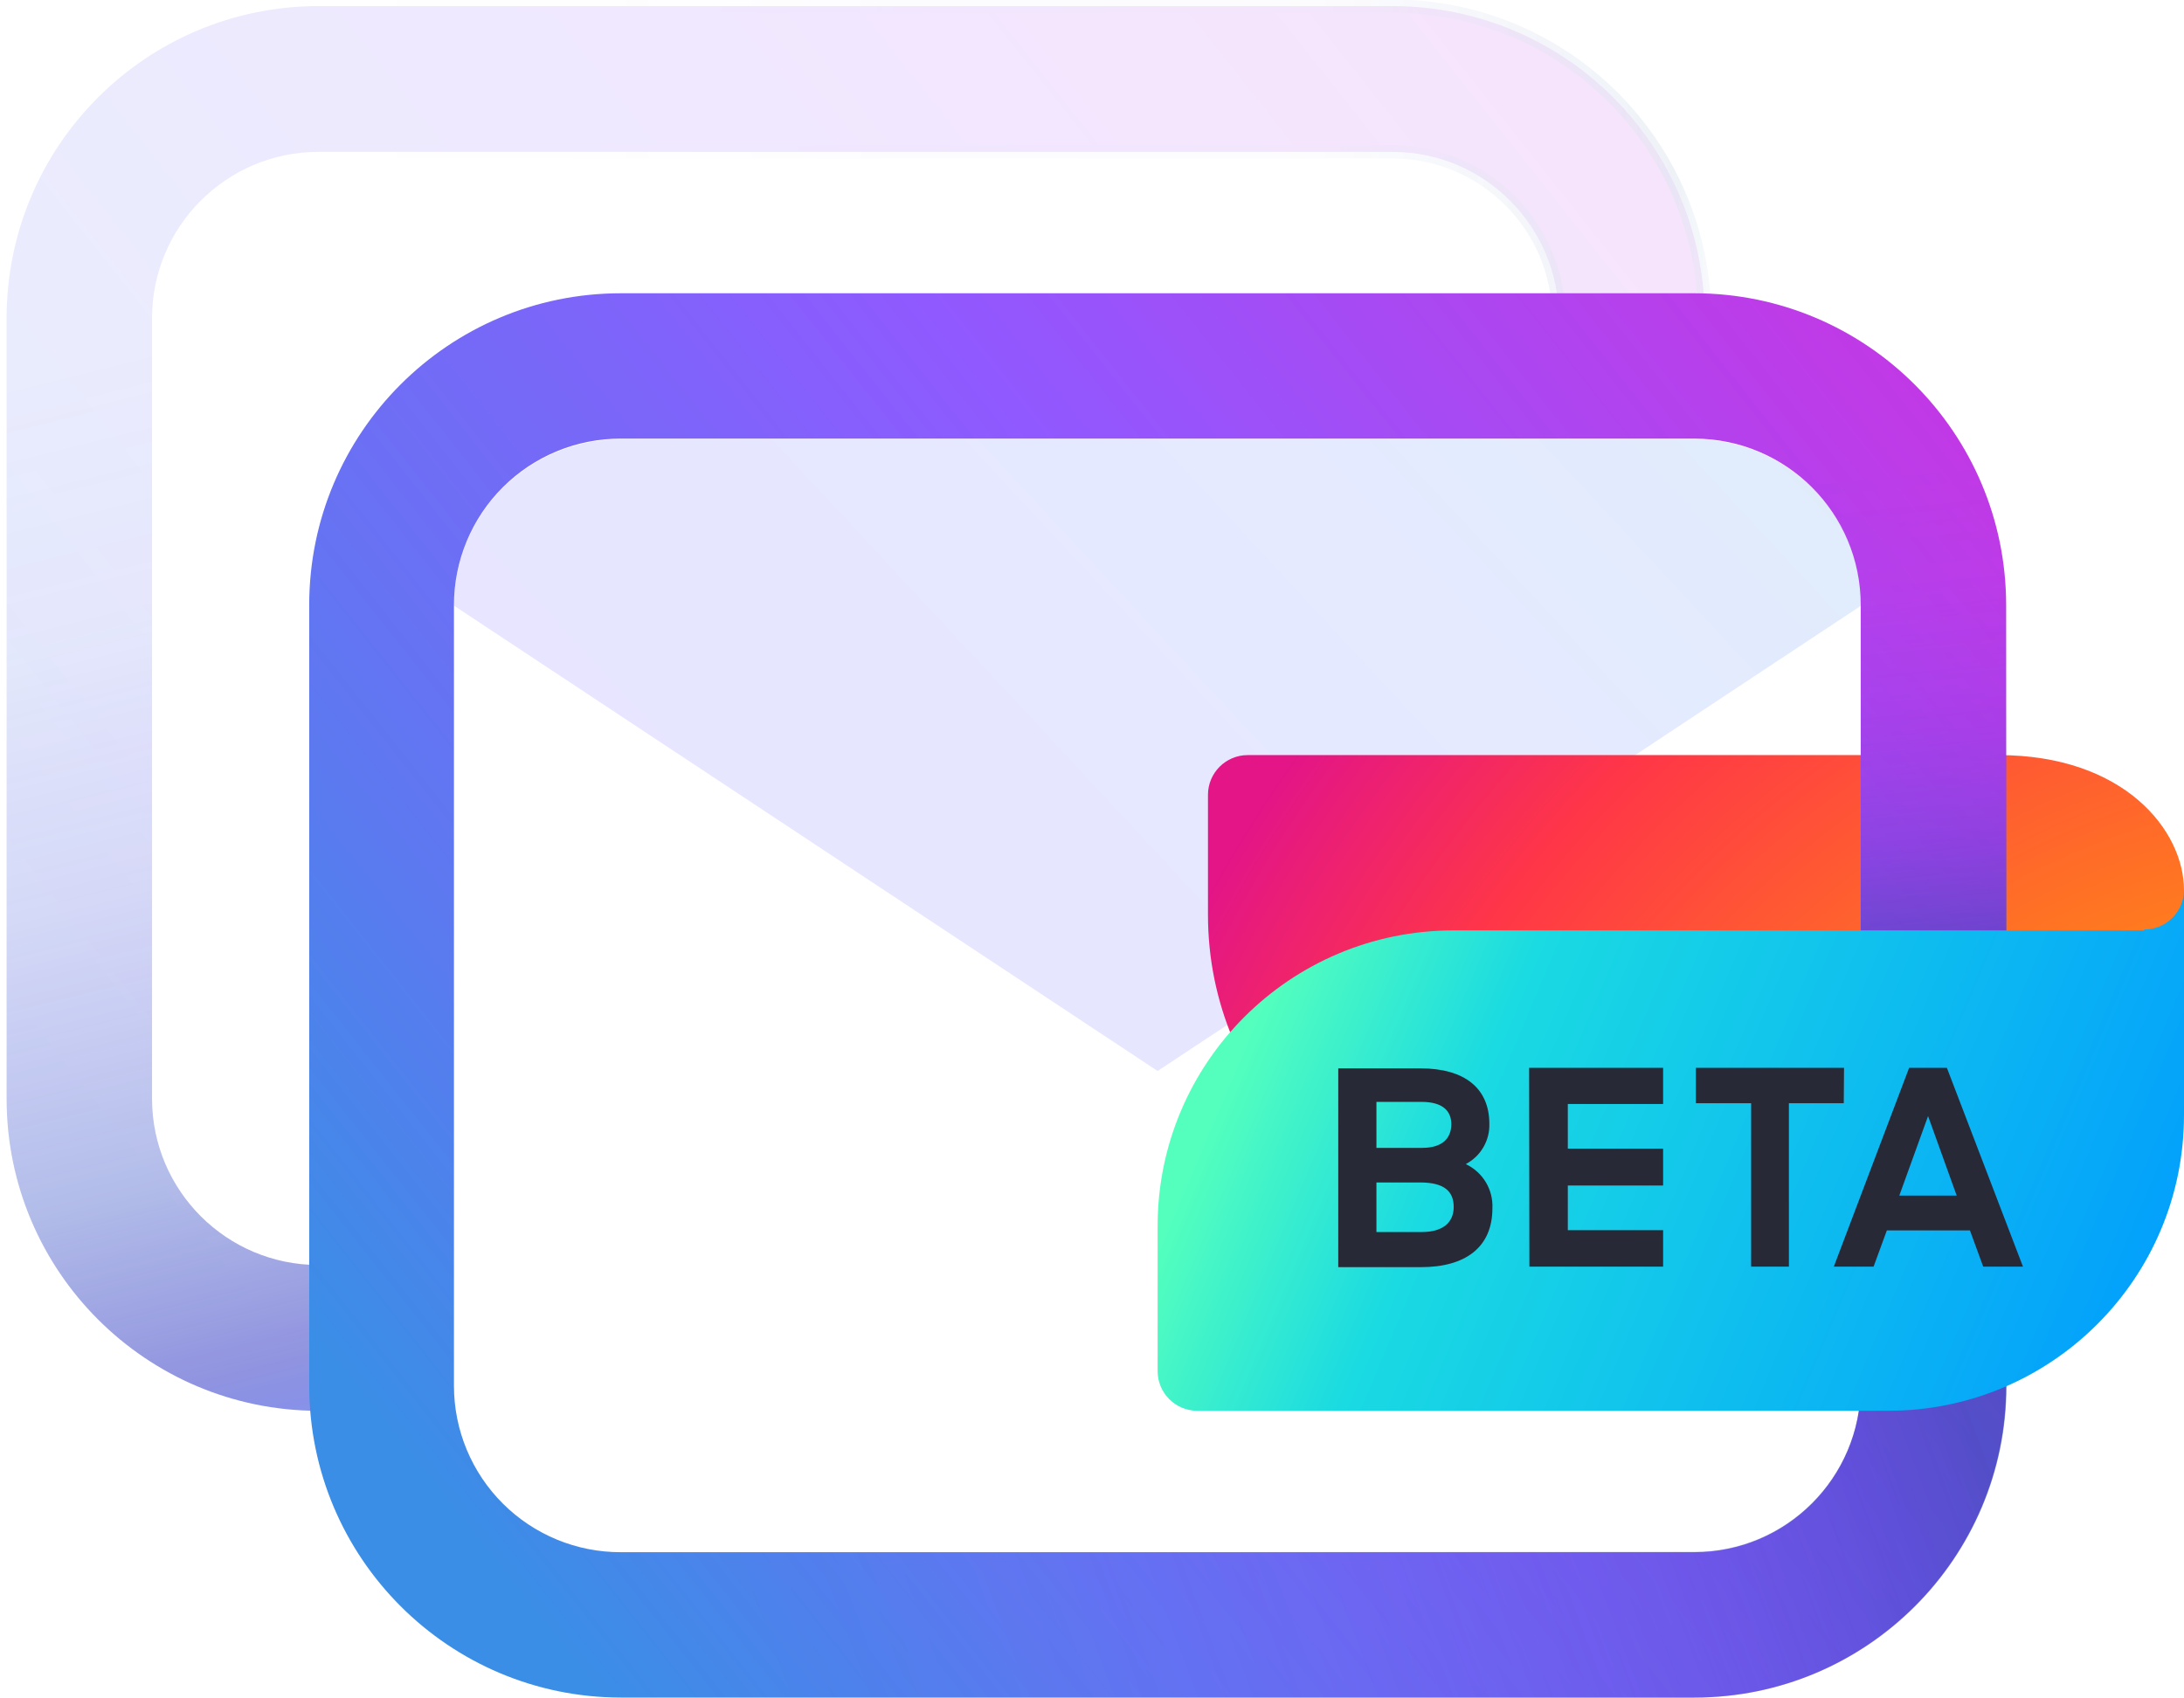
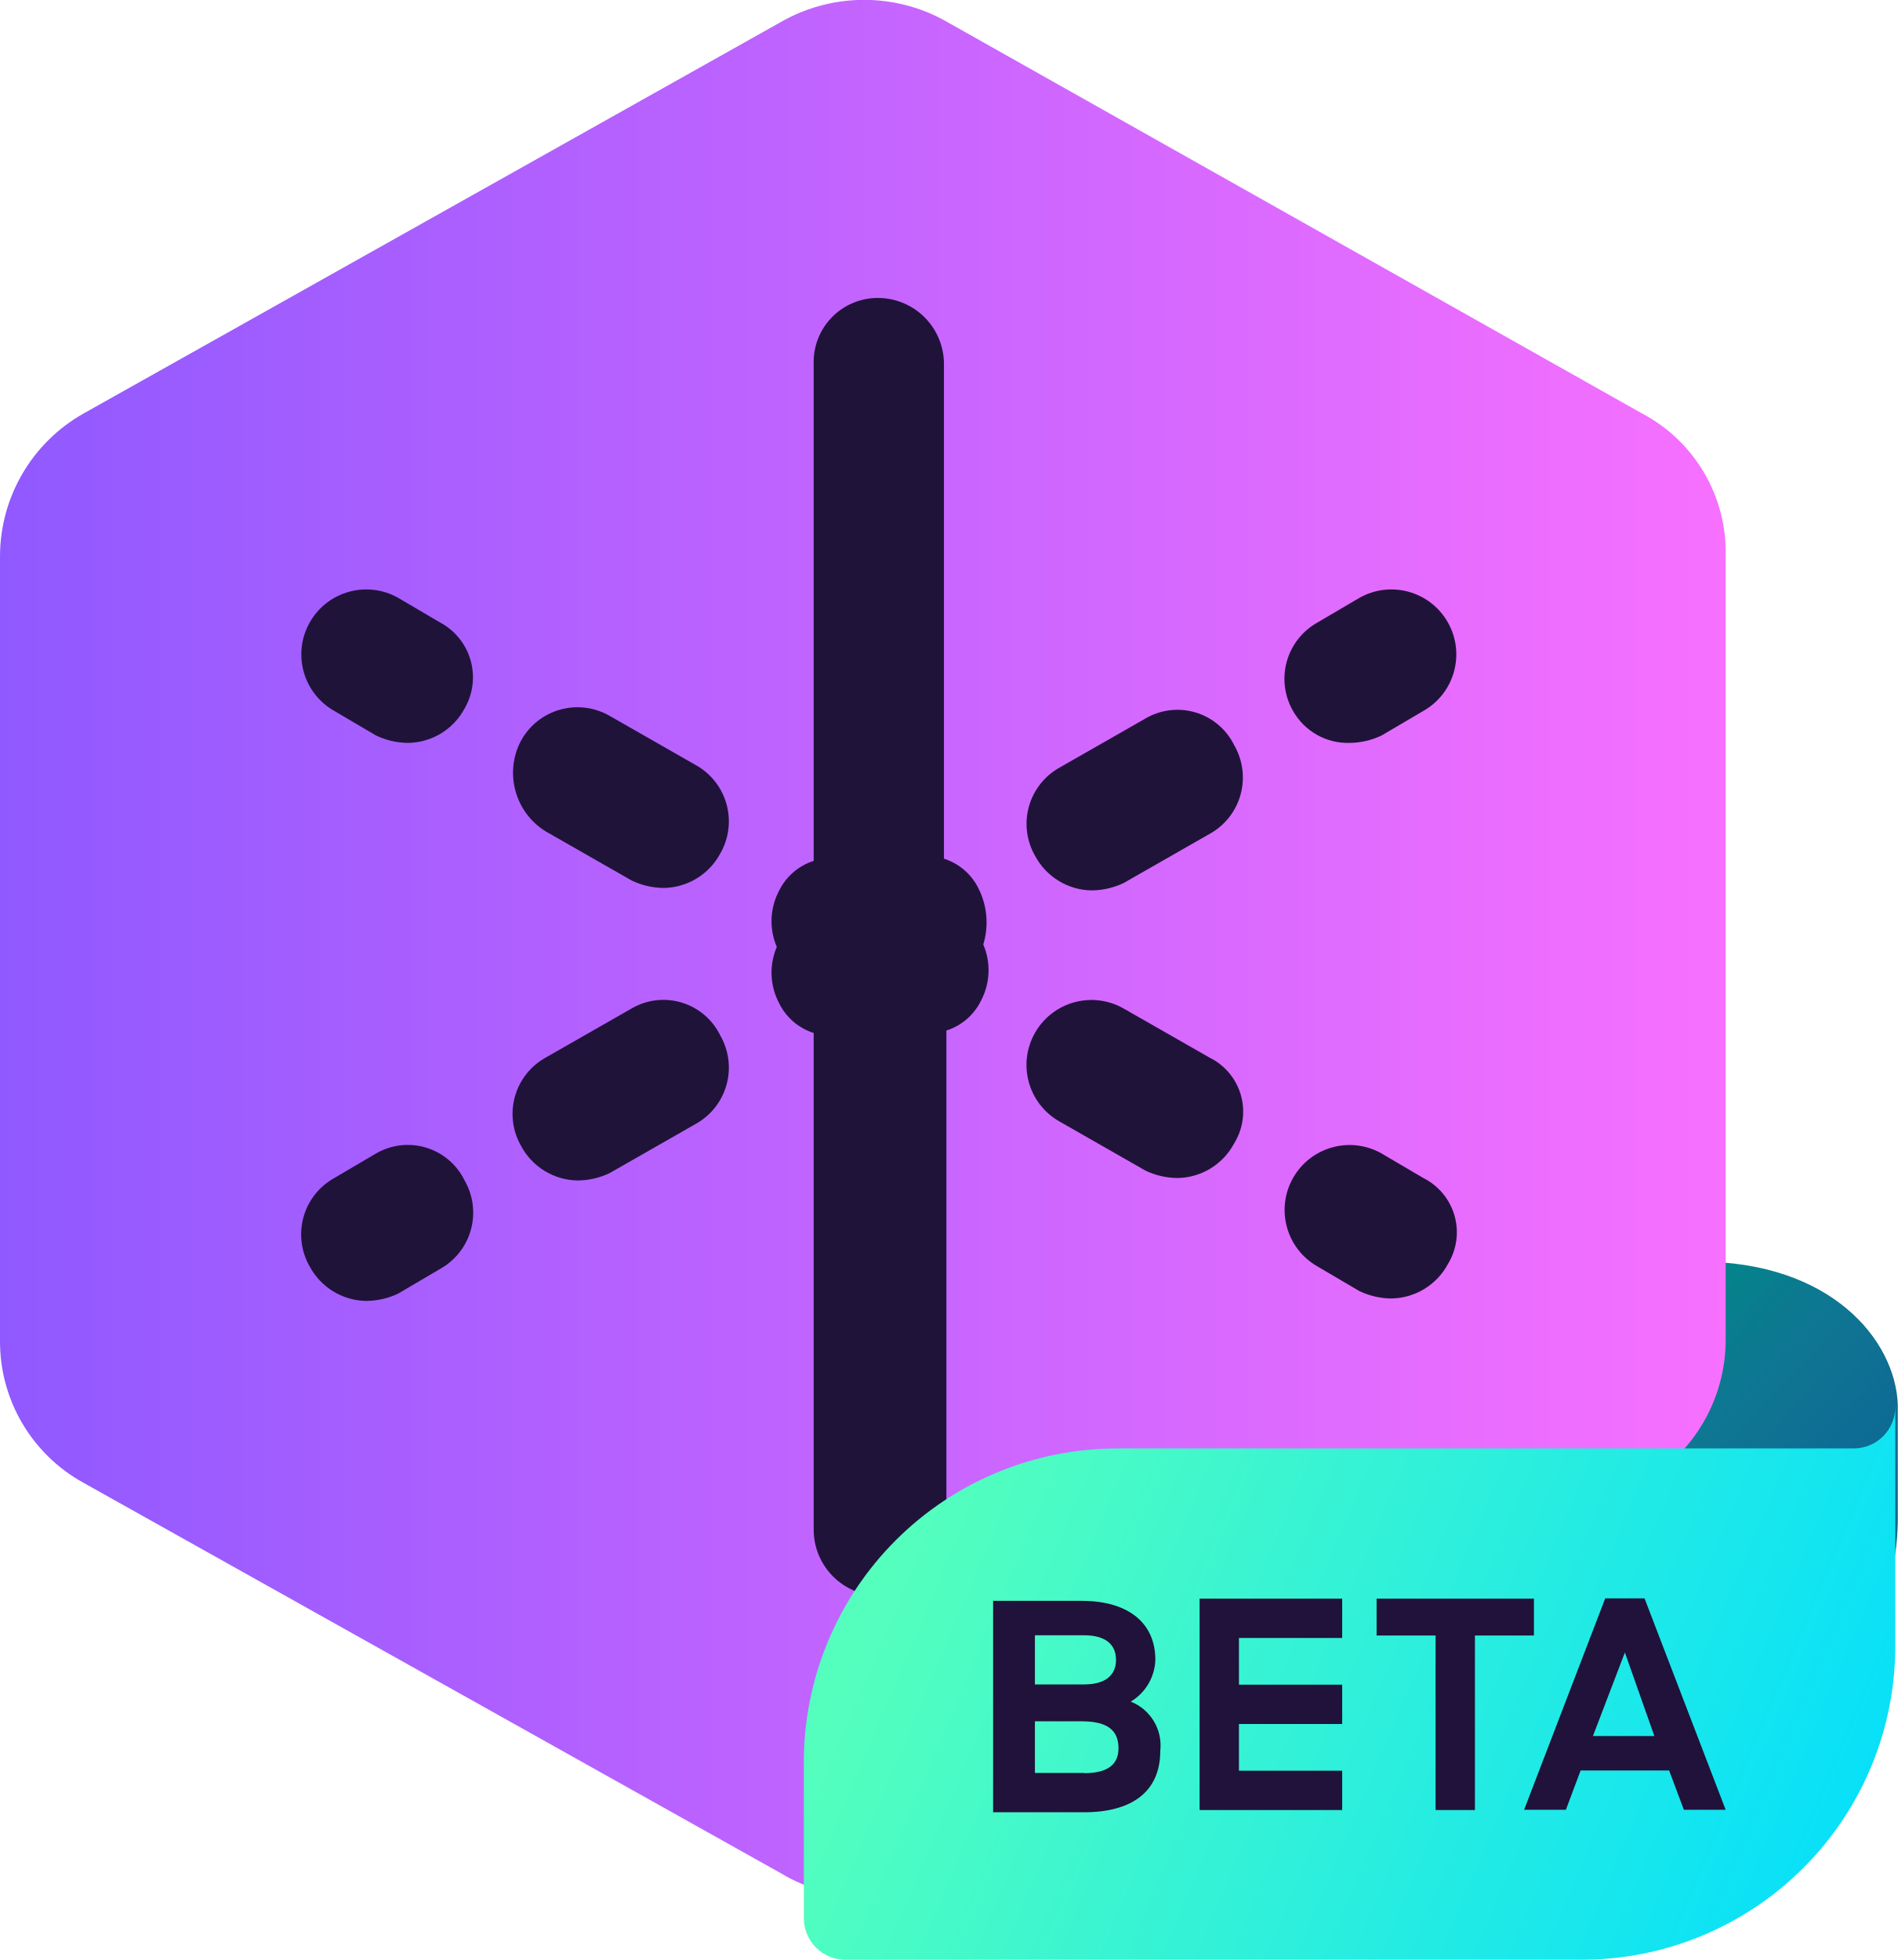
- <svg xmlns="http://www.w3.org/2000/svg" xmlns:xlink="http://www.w3.org/1999/xlink" id="e29513c1-7f7a-4842-90dc-730c6061bfbb" data-name="Layer 1" viewBox="0 0 164.78 128.1">
+ <svg xmlns="http://www.w3.org/2000/svg" id="ac9cf9b5-1085-4e9a-96e6-020ea2b619ea" data-name="Layer 1" viewBox="0 0 77.2 79.73">
  <defs>
-     <linearGradient id="e0db69ba-6520-45b1-b4c0-d4fce9a79030" x1="-6.85" y1="82.67" x2="108.54" y2="-8.68" gradientUnits="userSpaceOnUse">
-       <stop offset="0.05" stop-color="#3a8ee6" />
-       <stop offset="0.24" stop-color="#5c79f0" />
-       <stop offset="0.63" stop-color="#9059ff" />
-       <stop offset="1" stop-color="#c139e6" />
+     <linearGradient id="a66997ef-fb0e-4e6f-876d-4de5b6eae4e0" x1="460.66" y1="-120.15" x2="449.39" y2="-109.49" gradientTransform="matrix(1, 0, 0, -1, -389, -47.01)" gradientUnits="userSpaceOnUse">
+       <stop offset="0" stop-color="#054096" stop-opacity="0.5" />
+       <stop offset="0.1" stop-color="#173ba1" stop-opacity="0.44" />
+       <stop offset="0.29" stop-color="#3434b3" stop-opacity="0.33" />
+       <stop offset="0.49" stop-color="#482ec1" stop-opacity="0.22" />
+       <stop offset="0.68" stop-color="#552bc8" stop-opacity="0.11" />
+       <stop offset="0.86" stop-color="#592acb" stop-opacity="0" />
    </linearGradient>
-     <linearGradient id="edd4f5d4-761b-474c-a04c-516ea2cf5cea" x1="2.15" y1="57.03" x2="131.26" y2="57.03" gradientUnits="userSpaceOnUse">
-       <stop offset="0.14" stop-color="#6a2bea" stop-opacity="0" />
-       <stop offset="0.34" stop-color="#642de4" stop-opacity="0.03" />
-       <stop offset="0.55" stop-color="#5131d3" stop-opacity="0.12" />
-       <stop offset="0.76" stop-color="#3139b7" stop-opacity="0.1" />
-       <stop offset="0.92" stop-color="#0c4296" stop-opacity="0.4" />
-       <stop offset="0.98" stop-color="#054490" stop-opacity="0.48" />
-       <stop offset="1" stop-color="#00458b" stop-opacity="0.2" />
+     <linearGradient id="b48d86ae-7395-4ce7-aee4-e164686c0a64" x1="3.39" y1="42.56" x2="73.6" y2="42.56" gradientTransform="matrix(1, 0, 0, -1, 0, 82.99)" gradientUnits="userSpaceOnUse">
+       <stop offset="0" stop-color="#9059ff" />
+       <stop offset="1" stop-color="#f770ff" />
    </linearGradient>
-     <linearGradient id="e41f5666-12f9-4749-8658-1409eb22e7de" x1="127.7" y1="10.94" x2="8.11" y2="122.24" gradientUnits="userSpaceOnUse">
-       <stop offset="0.05" stop-color="#2e7fe2" />
-       <stop offset="0.24" stop-color="#4f72ff" />
-       <stop offset="0.63" stop-color="#604aff" />
-       <stop offset="1" stop-color="#8639e6" />
-     </linearGradient>
-     <linearGradient id="a4be2107-6c18-458d-a064-96b95c80d583" x1="-1.73" y1="18.7" x2="22.04" y2="114.51" gradientUnits="userSpaceOnUse">
-       <stop offset="0.14" stop-color="#6a2bea" stop-opacity="0" />
-       <stop offset="0.34" stop-color="#642de4" stop-opacity="0.03" />
-       <stop offset="0.55" stop-color="#5131d3" stop-opacity="0.12" />
-       <stop offset="0.76" stop-color="#3139b7" stop-opacity="0.27" />
-       <stop offset="0.92" stop-color="#3630c1" stop-opacity="0.48" />
-       <stop offset="1" stop-color="#1830e7" stop-opacity="0.5" />
-     </linearGradient>
-     <radialGradient id="f6aa3fe3-f2aa-49e7-ab3b-940d902145aa" cx="189.75" cy="124.54" fx="174.551" r="110.37" gradientUnits="userSpaceOnUse">
-       <stop offset="0" stop-color="#fff44f" />
-       <stop offset="0.35" stop-color="#ff980e" />
-       <stop offset="0.8" stop-color="#ff3647" />
-       <stop offset="1" stop-color="#e31587" />
-     </radialGradient>
-     <linearGradient id="e8250e15-9a65-4baa-bdff-ef6cf74a613d" x1="31.79" y1="124.33" x2="147.18" y2="32.98" xlink:href="#e0db69ba-6520-45b1-b4c0-d4fce9a79030" />
-     <linearGradient id="adfb76fb-bc8f-438c-b099-2ec912b9a77f" x1="39.42" y1="120" x2="39.42" y2="120" gradientUnits="userSpaceOnUse">
-       <stop offset="0" stop-color="#3a8ee6" />
-       <stop offset="0.24" stop-color="#5c79f0" />
-       <stop offset="0.63" stop-color="#9059ff" />
-       <stop offset="1" stop-color="#c139e6" />
-     </linearGradient>
-     <linearGradient id="e2c142a2-90d4-4fc7-8427-2f3eae3aad0b" x1="48.43" y1="142.34" x2="148.65" y2="104.79" gradientUnits="userSpaceOnUse">
-       <stop offset="0.14" stop-color="#6a2bea" stop-opacity="0" />
-       <stop offset="0.34" stop-color="#642de4" stop-opacity="0.03" />
-       <stop offset="0.55" stop-color="#5131d3" stop-opacity="0.12" />
-       <stop offset="0.76" stop-color="#3139b7" stop-opacity="0.27" />
-       <stop offset="0.98" stop-color="#054490" stop-opacity="0.48" />
-       <stop offset="1" stop-color="#00458b" stop-opacity="0.5" />
-     </linearGradient>
-     <linearGradient id="ae7a0dab-bfb2-4029-b555-8197230fe5c7" x1="96.67" y1="37.42" x2="100.99" y2="81.73" xlink:href="#e2c142a2-90d4-4fc7-8427-2f3eae3aad0b" />
-     <linearGradient id="b4c57521-7891-4c60-b01c-121903985756" x1="89.49" y1="64.74" x2="89.49" y2="64.74" xlink:href="#e0db69ba-6520-45b1-b4c0-d4fce9a79030" />
-     <linearGradient id="f765bde3-077a-4430-b01f-7a4cf227dd18" x1="98" y1="60.63" x2="168.8" y2="30.67" gradientTransform="matrix(1, 0, 0, -1, 0, 137.71)" gradientUnits="userSpaceOnUse">
+     <linearGradient id="e8162fac-7737-4f4e-98cd-a6a4256d8940" x1="40.92" y1="20.28" x2="81.59" y2="3.07" gradientTransform="matrix(1, 0, 0, -1, 0, 82.99)" gradientUnits="userSpaceOnUse">
      <stop offset="0" stop-color="#54ffbd" />
-       <stop offset="0.23" stop-color="#1adae2" />
-       <stop offset="1" stop-color="#09f" />
+       <stop offset="1" stop-color="#0df" />
    </linearGradient>
  </defs>
-   <path d="M26.16,110A23.54,23.54,0,0,1,2.65,86.5V27.56A23.54,23.54,0,0,1,26.16,4h81.09a23.54,23.54,0,0,1,23.51,23.52v5.13h-11V27.56A12.56,12.56,0,0,0,107.25,15H26.16A12.56,12.56,0,0,0,13.62,27.56V86.5A12.56,12.56,0,0,0,26.16,99Z" transform="translate(-2.15 -3.54)" stroke-miterlimit="10" opacity="0.14" fill="url(#e0db69ba-6520-45b1-b4c0-d4fce9a79030)" stroke="url(#edd4f5d4-761b-474c-a04c-516ea2cf5cea)" />
-   <path d="M130,36.69H49A12.56,12.56,0,0,0,36.4,49.24L89.49,84.36l53.08-35.12A12.56,12.56,0,0,0,130,36.69Z" transform="translate(-2.15 -3.54)" fill-opacity="0.15" fill="url(#e41f5666-12f9-4749-8658-1409eb22e7de)" />
-   <path d="M13.62,27.56V86.5A12.56,12.56,0,0,0,26.16,99v11A23.54,23.54,0,0,1,2.65,86.5V27.56" transform="translate(-2.15 -3.54)" fill="url(#a4be2107-6c18-458d-a064-96b95c80d583)" style="isolation:isolate" />
-   <path d="M153,60.52H96.29a3,3,0,0,0-3,3v9.06a24.18,24.18,0,0,0,24.18,24.18H148.8a18.13,18.13,0,0,0,18.13-18.13V70.72c0-4.53-4.53-10.2-14-10.2Z" transform="translate(-2.15 -3.54)" fill="url(#f6aa3fe3-f2aa-49e7-ab3b-940d902145aa)" />
-   <path d="M130,131.64H49a23.54,23.54,0,0,1-23.52-23.51V49.19A23.52,23.52,0,0,1,49,25.67H130a23.54,23.54,0,0,1,23.51,23.52v58.94A23.53,23.53,0,0,1,130,131.64ZM49,36.64A12.56,12.56,0,0,0,36.4,49.19v58.94A12.56,12.56,0,0,0,49,120.67H130a12.55,12.55,0,0,0,12.54-12.54V49.19A12.56,12.56,0,0,0,130,36.64Z" transform="translate(-2.15 -3.54)" fill="url(#e8250e15-9a65-4baa-bdff-ef6cf74a613d)" />
-   <path d="M39.42,120" transform="translate(-2.15 -3.54)" fill="none" stroke-linecap="round" stroke-linejoin="round" stroke-width="29" stroke="url(#adfb76fb-bc8f-438c-b099-2ec912b9a77f)" />
-   <path d="M153.54,108.13A23.53,23.53,0,0,1,130,131.64H49v-11H130a12.55,12.55,0,0,0,12.54-12.54" transform="translate(-2.15 -3.54)" opacity="0.9" fill="url(#e2c142a2-90d4-4fc7-8427-2f3eae3aad0b)" style="isolation:isolate" />
-   <path d="M153.54,108.13V49.19A23.54,23.54,0,0,0,130,25.67v11a12.56,12.56,0,0,1,12.54,12.55v58.94M49,120.67" transform="translate(-2.15 -3.54)" opacity="0.9" fill="url(#ae7a0dab-bfb2-4029-b555-8197230fe5c7)" style="isolation:isolate" />
-   <path d="M89.49,64.74" transform="translate(-2.15 -3.54)" fill="url(#b4c57521-7891-4c60-b01c-121903985756)" />
-   <path d="M163.91,73.75h-52.1A22.32,22.32,0,0,0,89.49,96.07h0V107a3,3,0,0,0,3,3H144.6a22.32,22.32,0,0,0,22.33-22.32v-17a3,3,0,0,1-3,3Z" transform="translate(-2.15 -3.54)" fill="url(#f765bde3-077a-4430-b01f-7a4cf227dd18)" />
-   <path d="M112.8,91.35a3.32,3.32,0,0,0,1.72-3c0-2.69-1.87-4.19-5.19-4.19h-6.21v15h6.25c3.32,0,5.38-1.48,5.38-4.44a3.5,3.5,0,0,0-2-3.33ZM106,86.69h3.41c1.52,0,2.24.63,2.24,1.68s-.66,1.79-2.2,1.79H106Zm3.43,9.82H106V92.77h3.3c1.83,0,2.53.68,2.53,1.85s-.82,1.89-2.4,1.89Zm8.11,2.61h10.09V96.37h-7.19V93h7.19V90.22h-7.19V86.85h7.19V84.12H117.52Zm23.74-15H130.1v2.67h4.17V99.12h2.85V86.79h4.14Zm7.76,0h-2.85l-5.68,15h3l1-2.73h6.27l1,2.73h3Zm-3.59,9.64,2.17-6,2.16,6Z" transform="translate(-2.15 -3.54)" fill="#282936" />
+   <path d="M72.49,53.19H40a1.69,1.69,0,0,0-1.7,1.7v5.2A13.87,13.87,0,0,0,52.19,74h18a10.39,10.39,0,0,0,10.4-10.4V59C80.49,56.39,77.89,53.19,72.49,53.19Z" transform="translate(-3.39 -1.87)" fill="#008787" />
+   <g opacity="0.9">
+     <path d="M72.49,53.19H40a1.69,1.69,0,0,0-1.7,1.7v5.2A13.87,13.87,0,0,0,52.19,74h18a10.39,10.39,0,0,0,10.4-10.4V59C80.49,56.39,77.89,53.19,72.49,53.19Z" transform="translate(-3.39 -1.87)" fill="url(#a66997ef-fb0e-4e6f-876d-4de5b6eae4e0)" />
+   </g>
+   <path d="M70.19,18.69l-28.4-16a6.81,6.81,0,0,0-6.5,0l-28.5,16a6.68,6.68,0,0,0-3.4,5.8v31.9a6.56,6.56,0,0,0,3.4,5.8l28.4,15.9a6.29,6.29,0,0,0,3.3.9,6.56,6.56,0,0,0,3.3-.9l28.4-15.9a6.68,6.68,0,0,0,3.4-5.8V24.49A6.38,6.38,0,0,0,70.19,18.69Z" transform="translate(-3.39 -1.87)" fill="url(#b48d86ae-7395-4ce7-aee4-e164686c0a64)" />
+   <path d="M18.69,48.79l-1.7,1a2.62,2.62,0,0,0-1,3.6,2.65,2.65,0,0,0,2.3,1.4,3.08,3.08,0,0,0,1.3-.3l1.7-1a2.62,2.62,0,0,0,1-3.6A2.57,2.57,0,0,0,18.69,48.79Z" transform="translate(-3.39 -1.87)" fill="#20133a" />
+   <path d="M29.09,42.89l-3.5,2a2.62,2.62,0,0,0-1,3.6,2.65,2.65,0,0,0,2.3,1.4,3.08,3.08,0,0,0,1.3-.3l3.5-2a2.62,2.62,0,0,0,1-3.6A2.57,2.57,0,0,0,29.09,42.89Z" transform="translate(-3.39 -1.87)" fill="#20133a" />
+   <path d="M43.19,38a2.36,2.36,0,0,0-1.4-1.2V16.69a2.69,2.69,0,0,0-2.7-2.7,2.61,2.61,0,0,0-2.6,2.7v20.2a2.36,2.36,0,0,0-1.4,1.2,2.66,2.66,0,0,0-.1,2.3,2.66,2.66,0,0,0,.1,2.3,2.36,2.36,0,0,0,1.4,1.2v20.2a2.7,2.7,0,0,0,5.4,0V43.79a2.36,2.36,0,0,0,1.4-1.2,2.66,2.66,0,0,0,.1-2.3A3.08,3.08,0,0,0,43.19,38Z" transform="translate(-3.39 -1.87)" fill="#20133a" />
+   <path d="M50,31.09l-3.5,2a2.62,2.62,0,0,0-1,3.6,2.65,2.65,0,0,0,2.3,1.4,3.08,3.08,0,0,0,1.3-.3l3.5-2a2.62,2.62,0,0,0,1-3.6A2.57,2.57,0,0,0,50,31.09Z" transform="translate(-3.39 -1.87)" fill="#20133a" />
+   <path d="M58.29,32.09a3.08,3.08,0,0,0,1.3-.3l1.7-1a2.64,2.64,0,1,0-2.6-4.6l-1.7,1a2.62,2.62,0,0,0-1,3.6A2.56,2.56,0,0,0,58.29,32.09Z" transform="translate(-3.39 -1.87)" fill="#20133a" />
+   <path d="M61.29,49.79l-1.7-1a2.64,2.64,0,0,0-2.6,4.6l1.7,1a3.08,3.08,0,0,0,1.3.3,2.65,2.65,0,0,0,2.3-1.4A2.47,2.47,0,0,0,61.29,49.79Z" transform="translate(-3.39 -1.87)" fill="#20133a" />
+   <path d="M52.59,44.89l-3.5-2a2.64,2.64,0,1,0-2.6,4.6l3.5,2a3.08,3.08,0,0,0,1.3.3,2.65,2.65,0,0,0,2.3-1.4A2.45,2.45,0,0,0,52.59,44.89Z" transform="translate(-3.39 -1.87)" fill="#20133a" />
+   <path d="M25.59,35.69l3.5,2a3.08,3.08,0,0,0,1.3.3,2.65,2.65,0,0,0,2.3-1.4,2.62,2.62,0,0,0-1-3.6l-3.5-2a2.62,2.62,0,0,0-3.6,1A2.8,2.8,0,0,0,25.59,35.69Z" transform="translate(-3.39 -1.87)" fill="#20133a" />
+   <path d="M21.29,27.19l-1.7-1a2.64,2.64,0,1,0-2.6,4.6l1.7,1a3.08,3.08,0,0,0,1.3.3,2.65,2.65,0,0,0,2.3-1.4A2.53,2.53,0,0,0,21.29,27.19Z" transform="translate(-3.39 -1.87)" fill="#20133a" />
+   <path d="M78.79,60.79H48.89a12.76,12.76,0,0,0-12.8,12.8v6.3a1.69,1.69,0,0,0,1.7,1.7h29.9a12.76,12.76,0,0,0,12.8-12.8v-9.7A1.69,1.69,0,0,1,78.79,60.79Z" transform="translate(-3.39 -1.87)" fill="url(#e8162fac-7737-4f4e-98cd-a6a4256d8940)" />
+   <path d="M49.39,71.09a2.06,2.06,0,0,0,1-1.7c0-1.5-1.1-2.4-3-2.4h-3.6v8.6h3.7c1.9,0,3.1-.8,3.1-2.5A1.92,1.92,0,0,0,49.39,71.09Zm-3.9-2.7h2c.9,0,1.3.4,1.3,1s-.4,1-1.3,1h-2Zm2,5.6h-2v-2.1h1.9c1.1,0,1.5.4,1.5,1.1S48.39,74,47.49,74Z" transform="translate(-3.39 -1.87)" fill="#20123a" />
+   <polygon points="48.8 73.63 54.6 73.63 54.6 72.03 50.4 72.03 50.4 70.13 54.6 70.13 54.6 68.53 50.4 68.53 50.4 66.63 54.6 66.63 54.6 65.03 48.8 65.03 48.8 73.63" fill="#20123a" />
+   <polygon points="62.4 65.03 56 65.03 56 66.53 58.4 66.53 58.4 73.63 60 73.63 60 66.53 62.4 66.53 62.4 65.03" fill="#20123a" />
+   <path d="M70.29,66.89h-1.6l-3.3,8.6h1.7l.6-1.6h3.6l.6,1.6h1.7Zm-2.1,5.6,1.3-3.4,1.2,3.4Z" transform="translate(-3.39 -1.87)" fill="#20123a" />
</svg>
